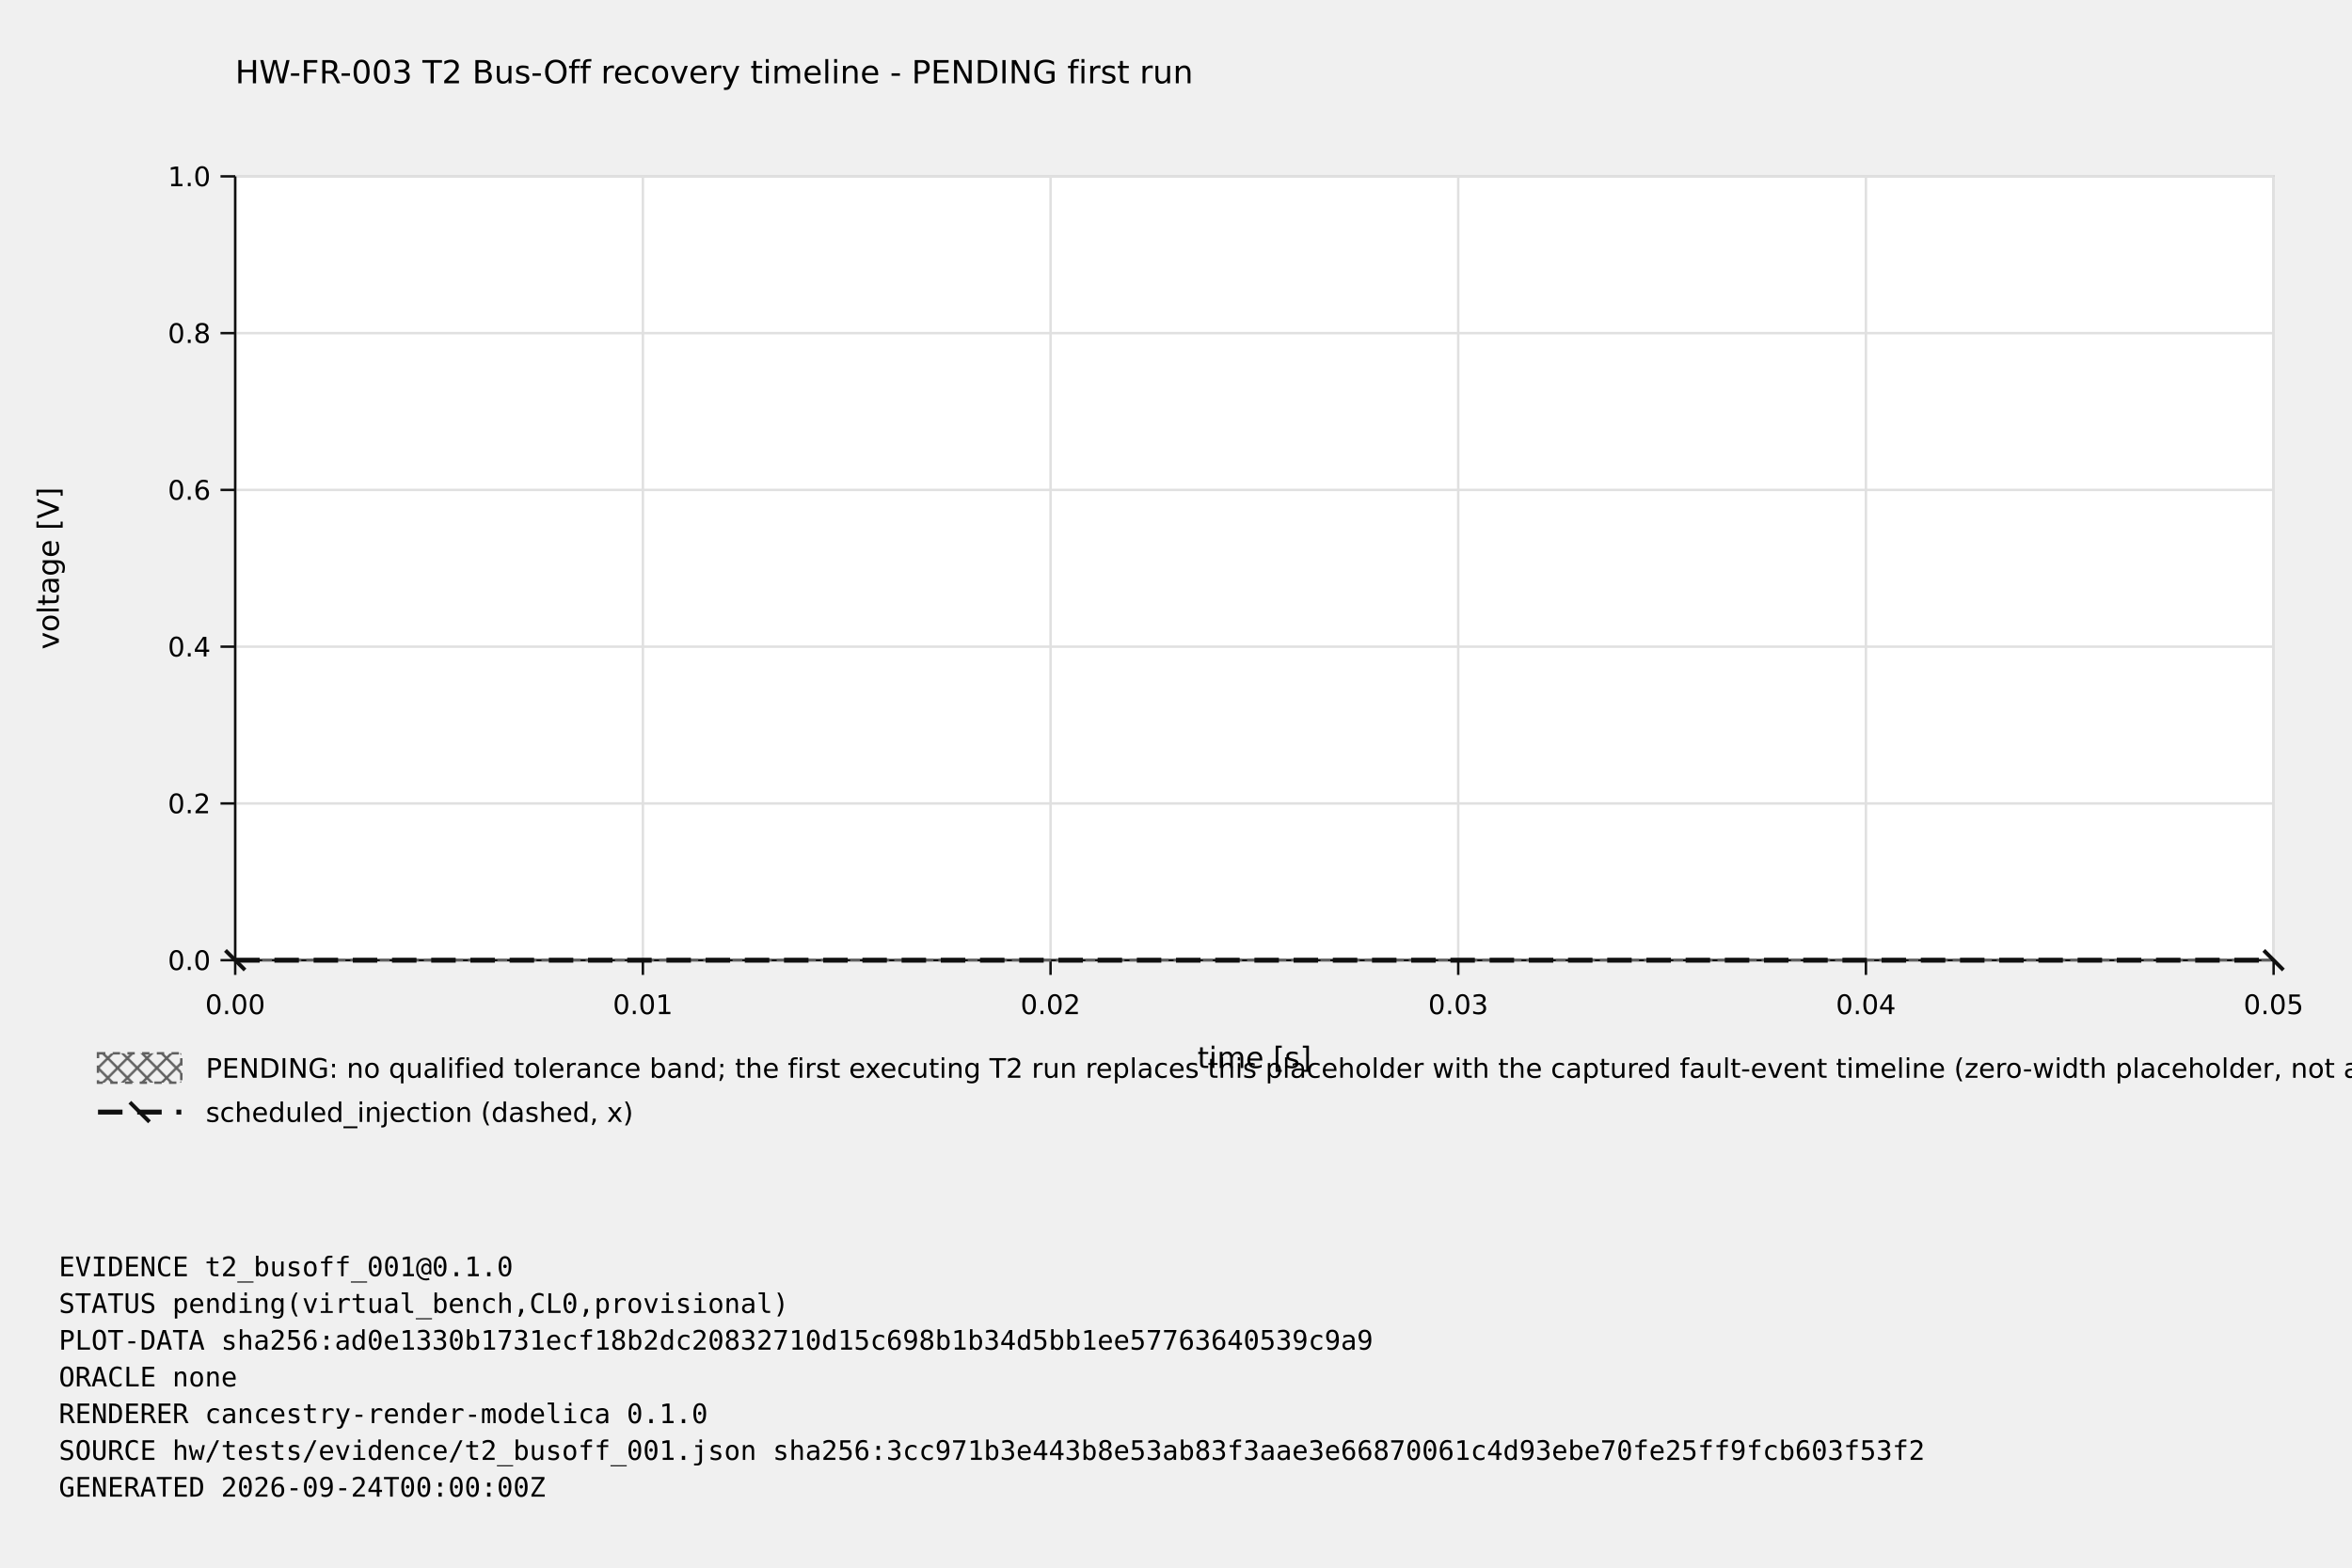
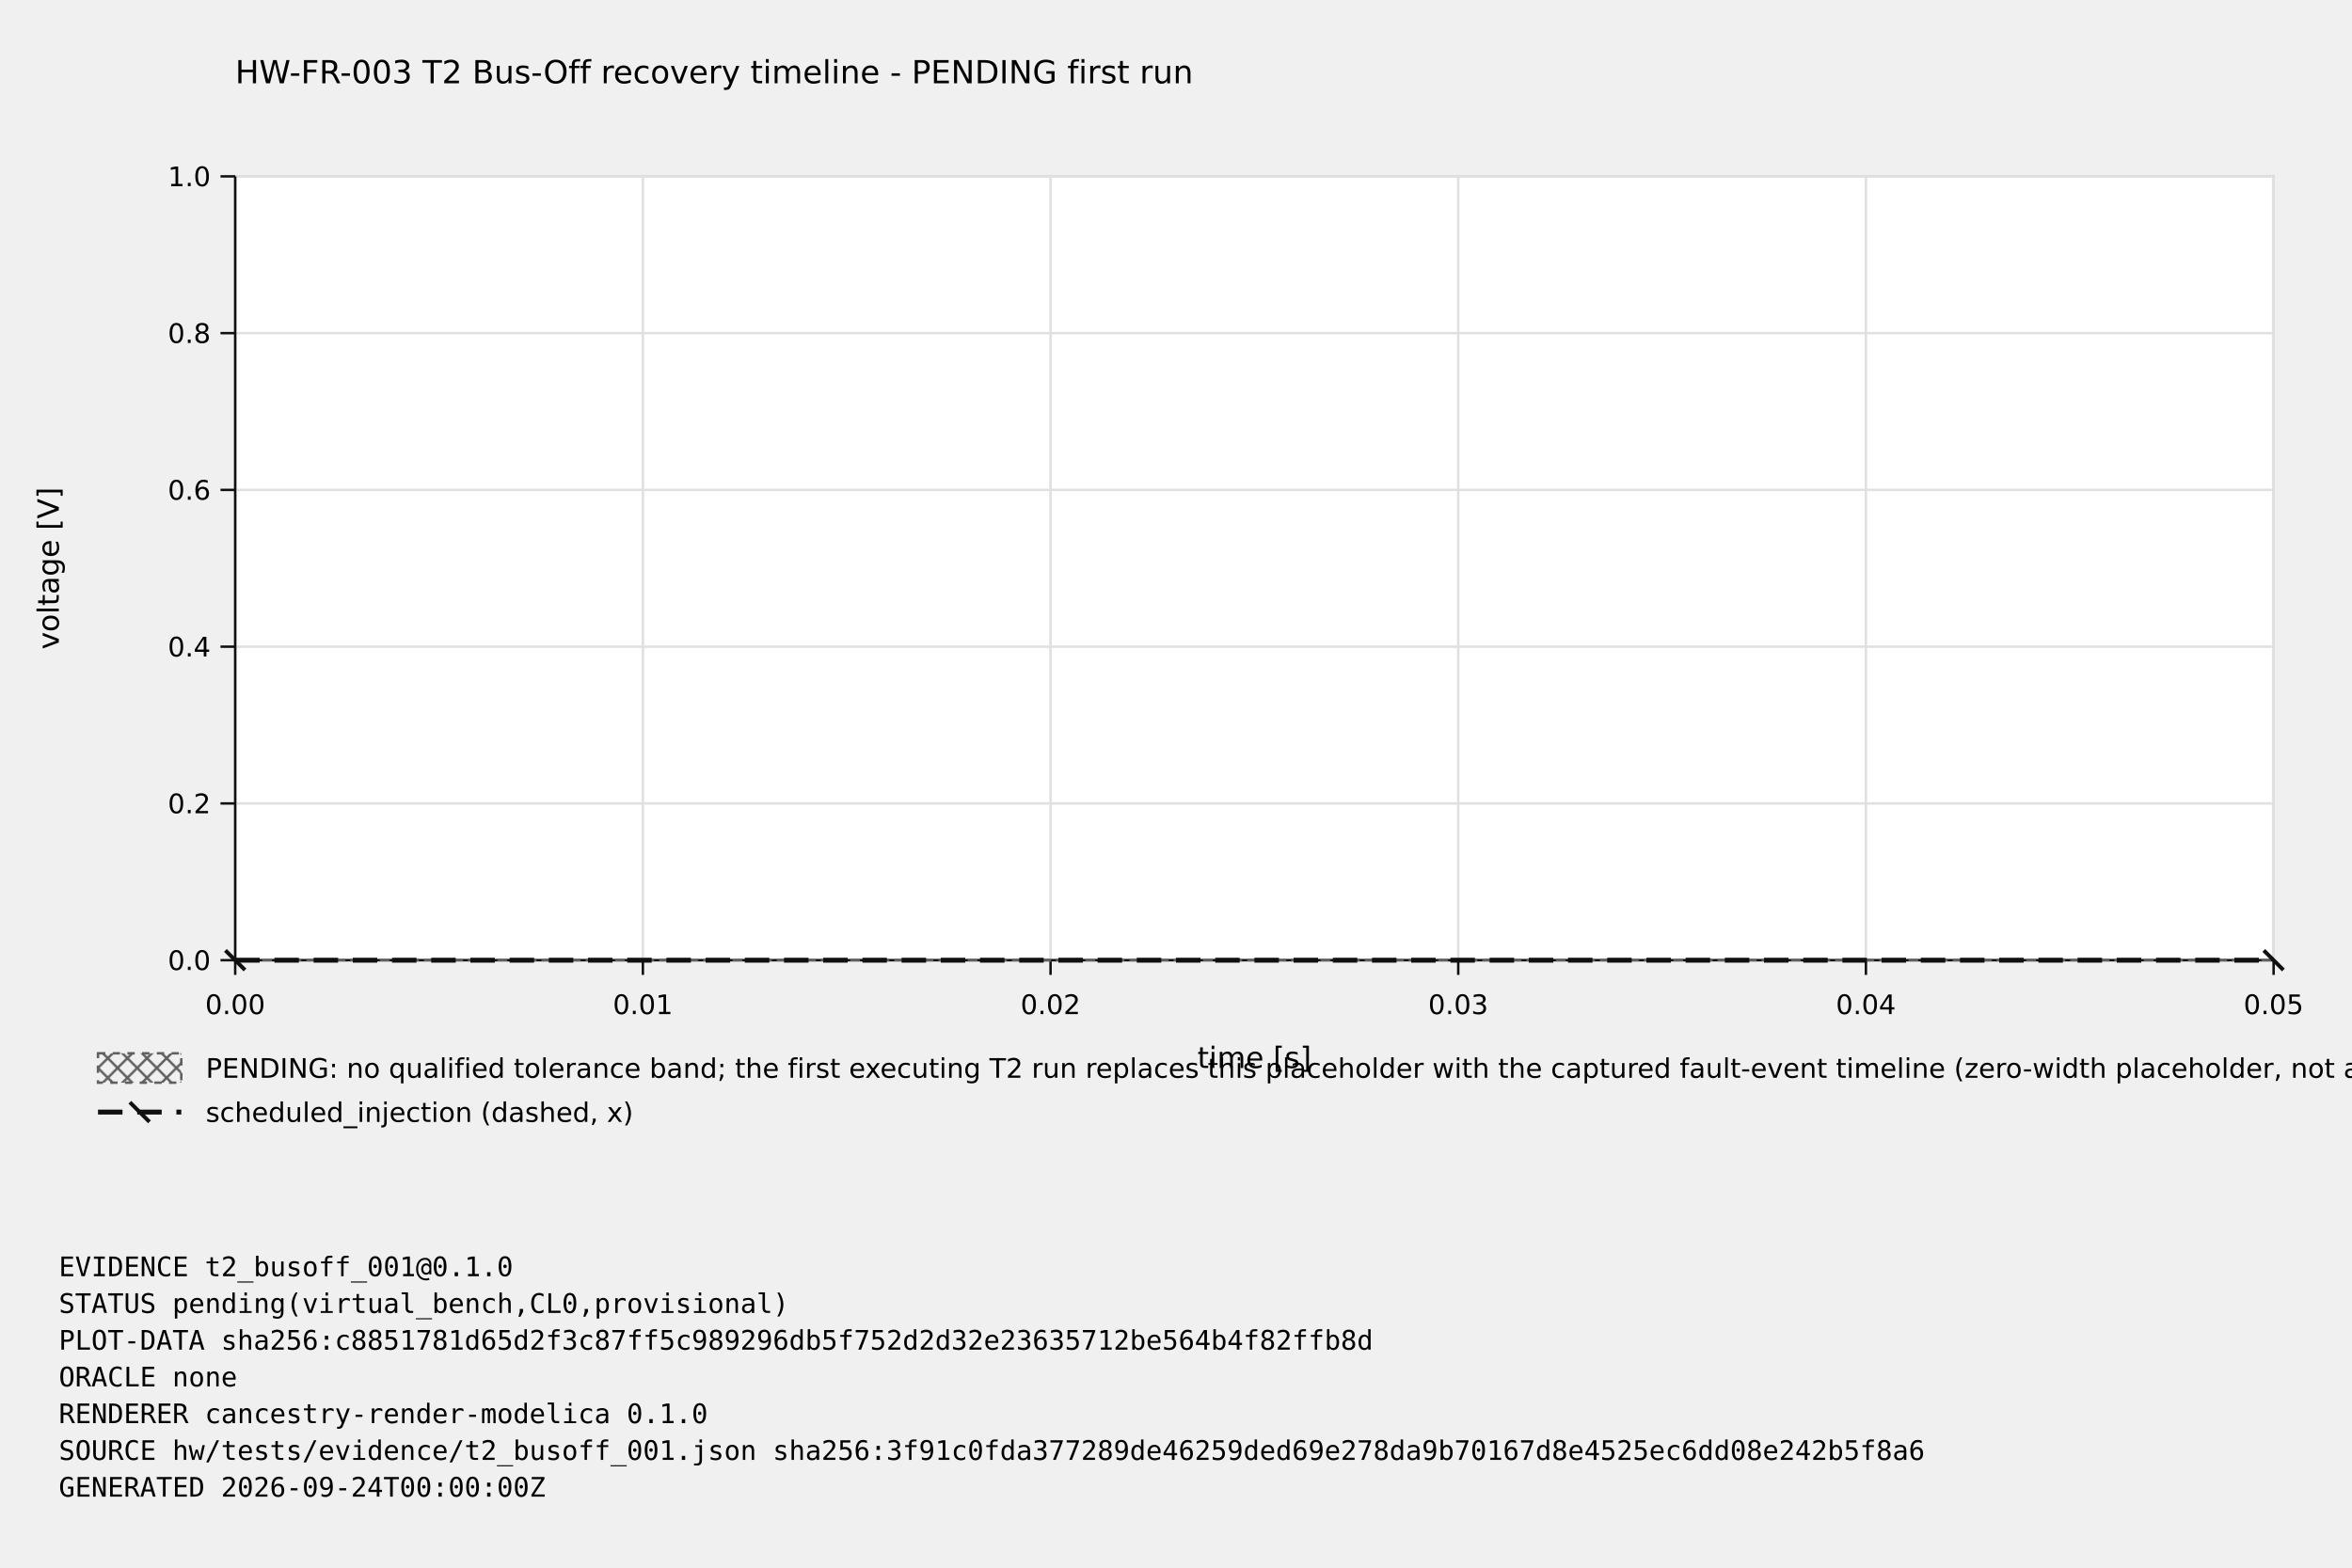
<svg xmlns="http://www.w3.org/2000/svg" width="960" height="640" viewBox="0 0 960 640" role="img" aria-labelledby="t2_busoff_001-title t2_busoff_001-desc">
  <defs>
    <pattern id="hatch-0" width="8" height="8" patternUnits="userSpaceOnUse">
      <line x1="0" y1="0" x2="8" y2="8" stroke="#606060" stroke-width="1" />
      <line x1="8" y1="0" x2="0" y2="8" stroke="#606060" stroke-width="1" />
    </pattern>
  </defs>
  <rect x="96" y="72" width="832" height="320" fill="#ffffff" stroke="#d0d0d0" />
  <line x1="96.000" y1="72" x2="96.000" y2="392" stroke="#e0e0e0" />
  <line x1="96.000" y1="392" x2="96.000" y2="398" stroke="#101010" />
  <text x="96.000" y="414" text-anchor="middle" font-family="DejaVu Sans, sans-serif" font-size="11">0.00</text>
  <line x1="262.400" y1="72" x2="262.400" y2="392" stroke="#e0e0e0" />
  <line x1="262.400" y1="392" x2="262.400" y2="398" stroke="#101010" />
  <text x="262.400" y="414" text-anchor="middle" font-family="DejaVu Sans, sans-serif" font-size="11">0.01</text>
  <line x1="428.800" y1="72" x2="428.800" y2="392" stroke="#e0e0e0" />
  <line x1="428.800" y1="392" x2="428.800" y2="398" stroke="#101010" />
  <text x="428.800" y="414" text-anchor="middle" font-family="DejaVu Sans, sans-serif" font-size="11">0.02</text>
  <line x1="595.200" y1="72" x2="595.200" y2="392" stroke="#e0e0e0" />
  <line x1="595.200" y1="392" x2="595.200" y2="398" stroke="#101010" />
  <text x="595.200" y="414" text-anchor="middle" font-family="DejaVu Sans, sans-serif" font-size="11">0.03</text>
  <line x1="761.600" y1="72" x2="761.600" y2="392" stroke="#e0e0e0" />
  <line x1="761.600" y1="392" x2="761.600" y2="398" stroke="#101010" />
  <text x="761.600" y="414" text-anchor="middle" font-family="DejaVu Sans, sans-serif" font-size="11">0.04</text>
  <line x1="928.000" y1="72" x2="928.000" y2="392" stroke="#e0e0e0" />
  <line x1="928.000" y1="392" x2="928.000" y2="398" stroke="#101010" />
  <text x="928.000" y="414" text-anchor="middle" font-family="DejaVu Sans, sans-serif" font-size="11">0.05</text>
  <line x1="96" y1="392.000" x2="928" y2="392.000" stroke="#e0e0e0" />
  <line x1="90" y1="392.000" x2="96" y2="392.000" stroke="#101010" />
  <text x="86" y="396.000" text-anchor="end" font-family="DejaVu Sans, sans-serif" font-size="11">0.0</text>
  <line x1="96" y1="328.000" x2="928" y2="328.000" stroke="#e0e0e0" />
  <line x1="90" y1="328.000" x2="96" y2="328.000" stroke="#101010" />
  <text x="86" y="332.000" text-anchor="end" font-family="DejaVu Sans, sans-serif" font-size="11">0.2</text>
  <line x1="96" y1="264.000" x2="928" y2="264.000" stroke="#e0e0e0" />
  <line x1="90" y1="264.000" x2="96" y2="264.000" stroke="#101010" />
  <text x="86" y="268.000" text-anchor="end" font-family="DejaVu Sans, sans-serif" font-size="11">0.4</text>
  <line x1="96" y1="200.000" x2="928" y2="200.000" stroke="#e0e0e0" />
  <line x1="90" y1="200.000" x2="96" y2="200.000" stroke="#101010" />
  <text x="86" y="204.000" text-anchor="end" font-family="DejaVu Sans, sans-serif" font-size="11">0.6</text>
  <line x1="96" y1="136.000" x2="928" y2="136.000" stroke="#e0e0e0" />
  <line x1="90" y1="136.000" x2="96" y2="136.000" stroke="#101010" />
  <text x="86" y="140.000" text-anchor="end" font-family="DejaVu Sans, sans-serif" font-size="11">0.8</text>
  <line x1="96" y1="72.000" x2="928" y2="72.000" stroke="#e0e0e0" />
  <line x1="90" y1="72.000" x2="96" y2="72.000" stroke="#101010" />
  <text x="86" y="76.000" text-anchor="end" font-family="DejaVu Sans, sans-serif" font-size="11">1.0</text>
  <line x1="96" y1="392" x2="928" y2="392" stroke="#101010" />
  <line x1="96" y1="72" x2="96" y2="392" stroke="#101010" />
  <text x="512" y="436" text-anchor="middle" font-family="DejaVu Sans, sans-serif" font-size="12">time [s]</text>
  <text x="24" y="232" text-anchor="middle" font-family="DejaVu Sans, sans-serif" font-size="12" transform="rotate(-90 24 232)">voltage [V]</text>
  <polygon points="96.000,392.000 928.000,392.000 928.000,392.000 96.000,392.000" fill="url(#hatch-0)" stroke="#606060" stroke-width="1" stroke-dasharray="3 3" />
  <polyline points="96.000,392.000 137.600,392.000 179.200,392.000 262.400,392.000 928.000,392.000" fill="none" stroke="#101010" stroke-width="2" stroke-dasharray="10 6" />
  <path d="M92.000,388.000 L100.000,396.000" stroke="#101010" stroke-width="1.6" />
  <path d="M924.000,388.000 L932.000,396.000" stroke="#101010" stroke-width="1.6" />
  <text x="96" y="34" font-family="DejaVu Sans, sans-serif" font-size="13">HW-FR-003 T2 Bus-Off recovery timeline - PENDING first run</text>
  <g transform="translate(40,436)">
    <rect x="0" y="-6" width="34" height="12" fill="url(#hatch-0)" stroke="#606060" stroke-dasharray="3 3" />
    <text x="44" y="4" font-family="DejaVu Sans, sans-serif" font-size="11">PENDING: no qualified tolerance band; the first executing T2 run replaces this placeholder with the captured fault-event timeline (zero-width placeholder, not a tolerance claim)</text>
  </g>
  <g transform="translate(40,454)">
    <line x1="0" y1="0" x2="34" y2="0" stroke="#101010" stroke-width="2" stroke-dasharray="10 6" />
    <path d="M13.000,-4.000 L21.000,4.000" stroke="#101010" stroke-width="1.6" />
    <text x="44" y="4" font-family="DejaVu Sans, sans-serif" font-size="11">scheduled_injection (dashed, x)</text>
  </g>
  <text x="24" y="521" font-family="DejaVu Sans Mono, monospace" font-size="11">EVIDENCE  t2_busoff_001@0.1.0</text>
  <text x="24" y="536" font-family="DejaVu Sans Mono, monospace" font-size="11">STATUS  pending(virtual_bench,CL0,provisional)</text>
-   <text x="24" y="551" font-family="DejaVu Sans Mono, monospace" font-size="11">PLOT-DATA  sha256:ad0e1330b1731ecf18b2dc20832710d15c698b1b34d5bb1ee57763640539c9a9</text>
+   <text x="24" y="551" font-family="DejaVu Sans Mono, monospace" font-size="11">PLOT-DATA  sha256:c8851781d65d2f3c87ff5c989296db5f752d2d32e23635712be564b4f82ffb8d</text>
  <text x="24" y="566" font-family="DejaVu Sans Mono, monospace" font-size="11">ORACLE  none</text>
  <text x="24" y="581" font-family="DejaVu Sans Mono, monospace" font-size="11">RENDERER  cancestry-render-modelica 0.1.0</text>
-   <text x="24" y="596" font-family="DejaVu Sans Mono, monospace" font-size="11">SOURCE  hw/tests/evidence/t2_busoff_001.json sha256:3cc971b3e443b8e53ab83f3aae3e66870061c4d93ebe70fe25ff9fcb603f53f2</text>
+   <text x="24" y="596" font-family="DejaVu Sans Mono, monospace" font-size="11">SOURCE  hw/tests/evidence/t2_busoff_001.json sha256:3f91c0fda377289de46259ded69e278da9b70167d8e4525ec6dd08e242b5f8a6</text>
  <text x="24" y="611" font-family="DejaVu Sans Mono, monospace" font-size="11">GENERATED  2026-09-24T00:00:00Z</text>
</svg>
